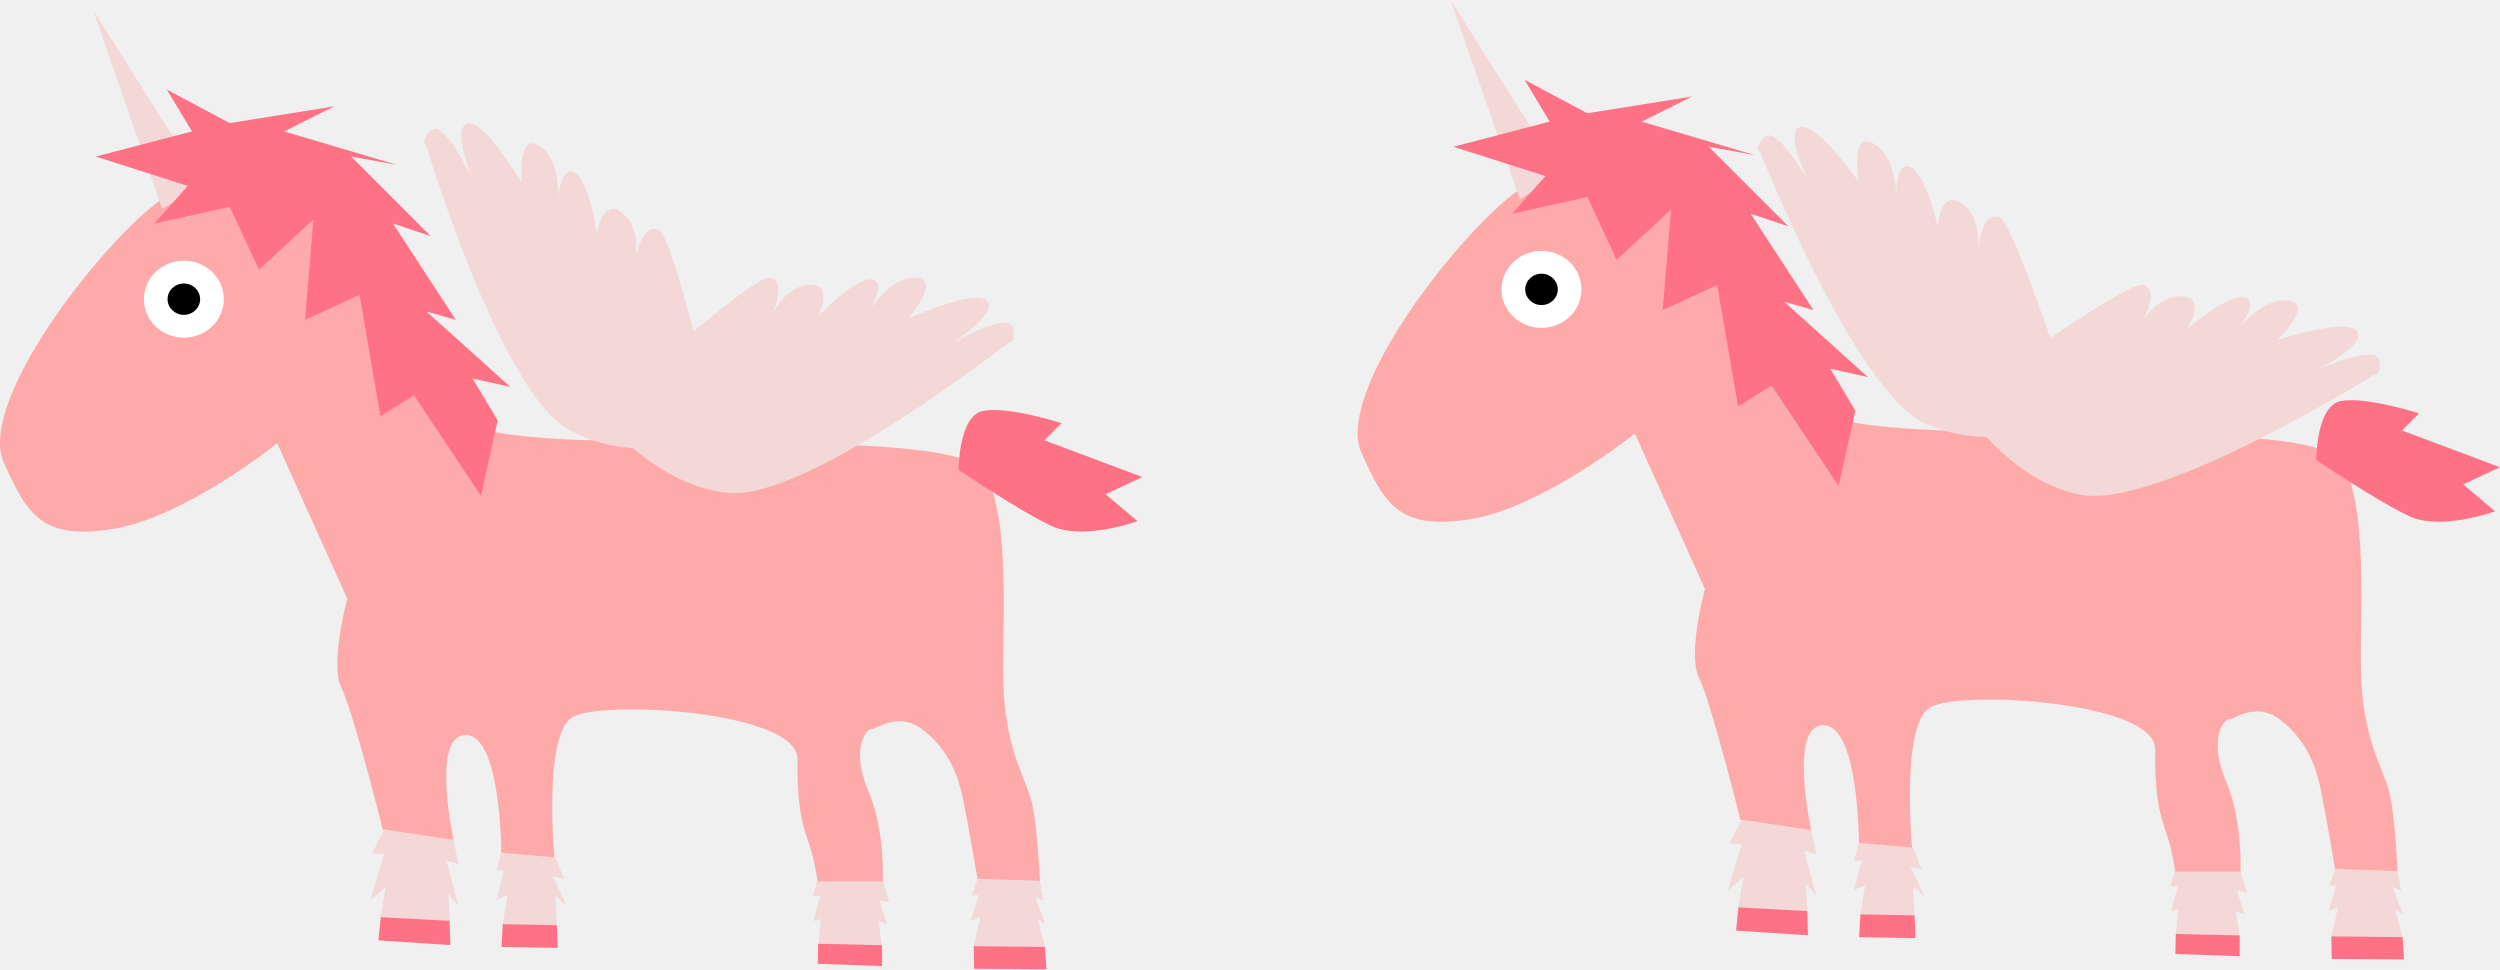
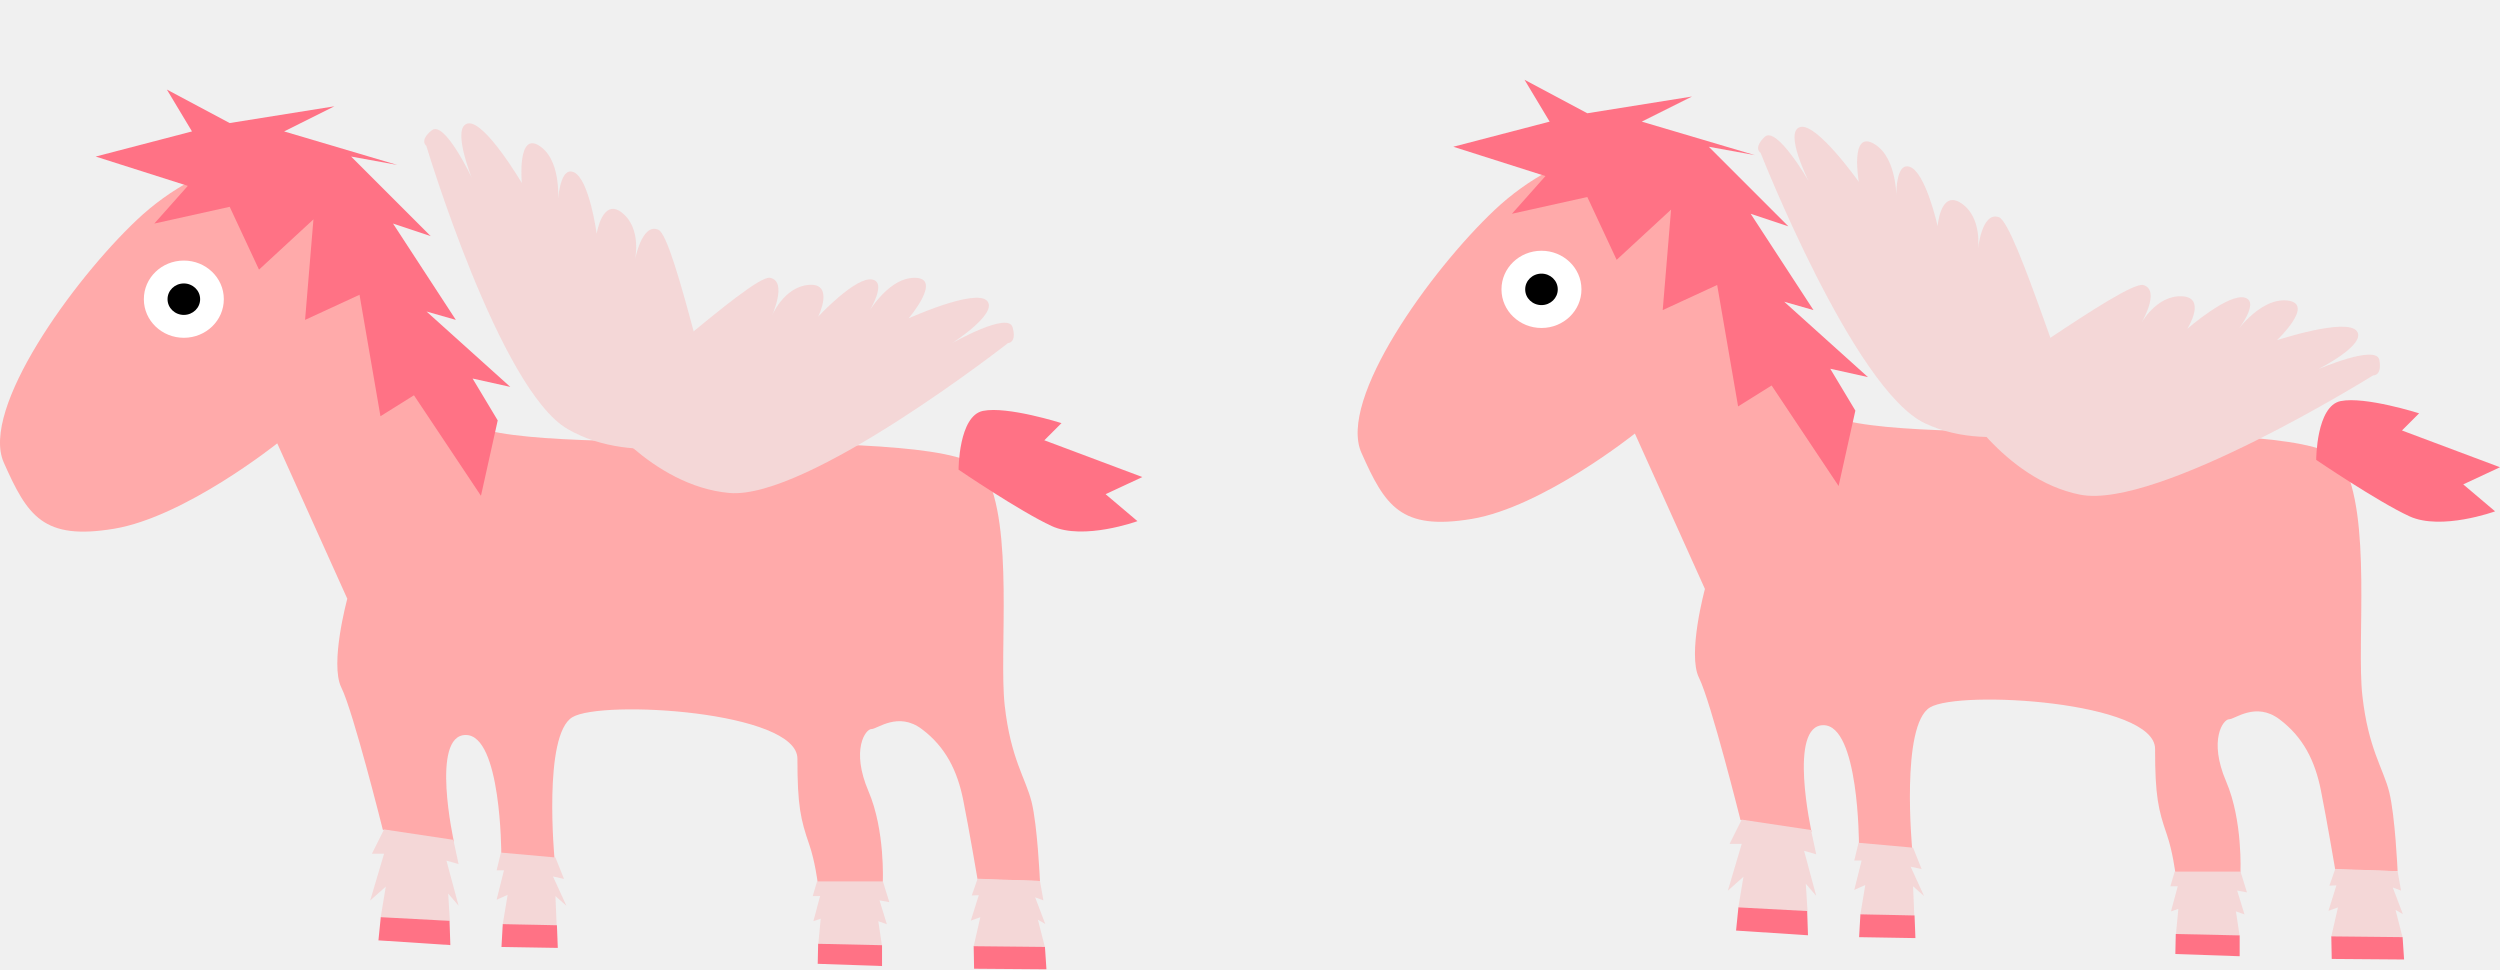
- <svg xmlns="http://www.w3.org/2000/svg" xmlns:xlink="http://www.w3.org/1999/xlink" id="svg3093" version="1.1" width="255.038" height="98.882">
-   <defs id="defs3097">
-     <linearGradient id="linearGradient4313">
-       <stop style="stop-color:#a0fff0;stop-opacity:1" offset="0" id="stop4315" />
-       <stop style="stop-color:#e6f3f8;stop-opacity:1" offset="1" id="stop4317" />
-     </linearGradient>
-     <clipPath clipPathUnits="userSpaceOnUse" id="clipPath4654">
-       <rect y="2.0062383e-13" x="25" height="195" width="940" id="rect4656" style="fill:#000000;fill-opacity:1;stroke:none" />
-     </clipPath>
-     <clipPath clipPathUnits="userSpaceOnUse" id="clipPath4666">
-       <rect y="2.0062383e-13" x="25" height="195" width="940" id="rect4668" style="fill:#000000;fill-opacity:1;stroke:none" />
-     </clipPath>
-     <clipPath clipPathUnits="userSpaceOnUse" id="clipPath4682">
-       <rect y="2.0062383e-13" x="25" height="195" width="940" id="rect4684" style="fill:#000000;fill-opacity:1;stroke:none" />
-     </clipPath>
-     <clipPath clipPathUnits="userSpaceOnUse" id="clipPath4694">
-       <rect y="2.0062383e-13" x="25" height="195" width="940" id="rect4696" style="fill:#000000;fill-opacity:1;stroke:none" />
-     </clipPath>
-     <clipPath clipPathUnits="userSpaceOnUse" id="clipPath4774">
-       <rect y="-33.202" x="17.879" height="195" width="940" id="rect4776" style="fill:#000000;fill-opacity:1;stroke:none" />
-     </clipPath>
-     <filter color-interpolation-filters="sRGB" height="2.224" y="-0.612" width="2.224" x="-0.612" id="filter16053">
-       <feGaussianBlur id="feGaussianBlur16055" stdDeviation="0.767" />
-     </filter>
-     <filter color-interpolation-filters="sRGB" height="2.224" y="-0.612" width="2.224" x="-0.612" id="filter16049">
-       <feGaussianBlur id="feGaussianBlur16051" stdDeviation="0.767" />
-     </filter>
-     <linearGradient xlink:href="#linearGradient4313" id="linearGradient4319" x1="543" y1="138" x2="543" y2="509.005" gradientUnits="userSpaceOnUse" gradientTransform="matrix(0.9706775,0,0,1,-1179.971,562)" />
-   </defs>
-   <g id="layer1" transform="translate(-387.212,345.6648)" />
-   <g id="layer2" transform="translate(-387.212,345.6648)" />
-   <path style="fill:#ffaaaa;stroke:none" d="M 13.981,22.415 C 7.436,28.596 -2.031,41.75 0.386,47.188 2.803,52.626 4.396,55.147 11.646,53.938 c 7.251,-1.208 16.637,-8.709 16.637,-8.709 l 7.147,15.856 c 0,0 -1.813,6.646 -0.604,9.063 1.208,2.417 4.23,14.501 4.23,14.501 l 7.251,1.208 c 0,0 -2.417,-10.876 1.208,-10.876 3.625,0 3.625,12.084 3.625,12.084 l 5.438,0.604 c 0,0 -1.208,-12.689 1.813,-14.501 3.021,-1.813 22.96,-0.604 22.96,4.23 0,4.834 0.327,6.207 1.208,8.761 0.59,1.71 0.855,3.847 0.855,3.847 l 6.646,0 c 0,0 0.257,-5.28 -1.459,-9.285 -1.813,-4.229 -0.302,-6.344 0.302,-6.344 0.604,0 2.719,-1.813 5.136,0 2.417,1.813 3.625,4.229 4.229,7.251 0.604,3.021 1.459,8.076 1.459,8.076 l 6.367,0.177 c 0,0 -0.251,-5.66 -0.855,-8.076 -0.604,-2.417 -2.137,-4.406 -2.741,-9.844 -0.604,-5.438 0.989,-18.303 -2.033,-23.741 -3.021,-5.438 -48.117,-1.031 -52.951,-5.261 -4.834,-4.23 -6.646,-15.71 -9.667,-19.335 -5.531,-11.873 -17.322,-7.389 -23.867,-1.208 z" id="path5702" />
-   <path style="fill:#ffffff;fill-opacity:1;stroke:none" id="path5704" d="m 671.575,180.632 a 1.193,1.149 0 1 1 -2.386,0 1.193,1.149 0 1 1 2.386,0 z" transform="matrix(3.417954,0,0,3.417954,-2272.579,-586.8703)" />
-   <path d="m 671.575,180.632 a 1.193,1.149 0 1 1 -2.386,0 1.193,1.149 0 1 1 2.386,0 z" id="path5706" style="fill:#000000;fill-opacity:1;stroke:none" transform="matrix(1.3925,0,0,1.3925,-914.7515,-221.0091)" />
-   <path style="fill:#f4d7d7;fill-opacity:1;stroke:none" d="M 16.553,21.329 9.482,1 20.619,18.678 z" id="path5714" />
-   <path style="fill:#ff7285;fill-opacity:1;stroke:none" d="m 9.76,15.971 9.399,2.991 -3.418,3.845 7.69,-1.709 2.991,6.409 5.554,-5.127 -0.854,10.254 5.554,-2.563 2.136,12.39 3.418,-2.136 6.836,10.254 1.709,-7.69 -2.563,-4.272 3.845,0.854 -8.545,-7.69 2.991,0.854 -6.409,-9.827 3.845,1.282 -8.118,-8.118 4.7,0.854 -11.536,-3.418 5.127,-2.563 -10.681,1.709 -6.409,-3.418 2.563,4.272 z" id="path5708" />
-   <path style="fill:#f4d7d7;stroke:none" d="m 39.181,84.615 -1.237,2.475 1.237,0 -1.414,4.773 1.591,-1.414 -0.53,3.182 7.071,0.354 -0.177,-2.828 1.061,1.237 -1.237,-4.596 1.237,0.354 -0.53,-2.475 z" id="path5710" />
-   <path style="fill:#f4d7d7;fill-opacity:1;stroke:none" d="m 51.101,86.977 -0.438,1.812 0.75,0 -0.75,3 1.125,-0.5 -0.5,3 5.5,0.125 -0.125,-3 1.125,1 -1.375,-3 1.125,0.25 -0.875,-2.188 z" id="path5712" />
-   <path style="fill:#f4d7d7;fill-opacity:1;stroke:none" d="m 83.351,89.915 -0.438,1.5 0.75,0 -0.688,2.562 0.75,-0.25 -0.25,2.625 6.5,0.125 -0.375,-2.5 0.875,0.312 -0.75,-2.438 1,0.188 -0.656,-2.125 z" id="path5716" />
-   <path style="fill:#f4d7d7;fill-opacity:1;stroke:none" d="m 99.735,89.643 -0.603,1.71 0.719,-0.031 -0.812,2.594 0.969,-0.344 -0.687,3 7.281,0.062 -0.719,-2.812 0.75,0.438 -1.031,-2.719 0.844,0.312 -0.353,-1.974 z" id="path5718" />
-   <path style="fill:#ff7285;fill-opacity:1;stroke:none" d="m 38.845,93.568 -0.239,2.365 7.336,0.48 -0.083,-2.473 z" id="path5720" />
-   <path style="fill:#ff7285;fill-opacity:1;stroke:none" d="m 51.29,94.272 -0.133,2.333 5.745,0.096 -0.088,-2.314 z" id="path5722" />
-   <path style="fill:#ff7285;fill-opacity:1;stroke:none" d="m 83.463,96.283 -0.044,2.041 6.563,0.227 0,-2.126 z" id="path5724" />
-   <path style="fill:#ff7285;fill-opacity:1;stroke:none" d="m 99.329,96.526 0.044,2.3 7.38,0.056 -0.152,-2.28 z" id="path5726" />
-   <g id="g5734" transform="matrix(1.17596,0,0,1.17596,-629.9472,-139.485)" style="fill:#f4d7d7;fill-opacity:1">
-     <path id="path5730" d="m 598.667,156.539 c 0,0 -7.832,2.712 -13.738,-0.706 -5.905,-3.418 -12.257,-24.565 -12.257,-24.565 0,0 -0.641,-0.452 0.474,-1.351 1.114,-0.899 3.477,4.139 3.477,4.139 0,0 -1.811,-4.461 -0.339,-4.733 1.472,-0.272 4.671,5.168 4.671,5.168 0,0 -0.427,-4.608 1.602,-3.177 2.029,1.432 1.495,5.362 1.495,5.362 0,0 0.056,-3.706 1.407,-3.127 1.351,0.579 1.992,5.338 1.992,5.338 0,0 0.501,-3.204 2.228,-1.798 1.727,1.406 1.082,4.134 1.082,4.134 0,0 0.59,-3.329 2.047,-2.675 1.458,0.654 4.917,17.513 5.859,17.991 z" style="fill:#f4d7d7;fill-opacity:1;stroke:none" />
-     <path style="fill:#f4d7d7;fill-opacity:1;stroke:none" d="m 587.326,154.035 c 0,0 4.835,6.732 11.631,7.344 6.796,0.612 24.178,-13.005 24.178,-13.005 0,0 0.784,0 0.392,-1.377 -0.392,-1.377 -5.228,1.377 -5.228,1.377 0,0 4.051,-2.601 3.006,-3.672 -1.046,-1.071 -6.796,1.53 -6.796,1.53 0,0 3.006,-3.519 0.523,-3.519 -2.483,0 -4.313,3.519 -4.313,3.519 0,0 2.091,-3.06 0.653,-3.366 -1.438,-0.306 -4.705,3.213 -4.705,3.213 0,0 1.438,-2.907 -0.784,-2.754 -2.222,0.153 -3.267,2.754 -3.267,2.754 0,0 1.438,-3.06 -0.131,-3.366 -1.568,-0.306 -14.114,11.475 -15.16,11.322 z" id="path5732" />
+ <svg xmlns="http://www.w3.org/2000/svg" version="1.1" id="svg3093" x="0px" y="0px" width="255.039px" height="98.882px" viewBox="0 0 255.039 98.882" enable-background="new 0 0 255.039 98.882" xml:space="preserve">
+   <defs>
+ 	
+ 	
+ 		</defs>
+   <g id="layer1" transform="translate(-387.212,345.6648)">
+ </g>
+   <g id="layer2" transform="translate(-387.212,345.6648)">
+ </g>
+   <path id="path5702" fill="#FFAAAA" d="  M13.981,22.416C7.436,28.596-2.031,41.75,0.386,47.188c2.417,5.438,4.01,7.958,11.26,6.75c7.25-1.209,16.638-8.71,16.638-8.71  l7.146,15.856c0,0-1.812,6.646-0.604,9.062c1.208,2.418,4.229,14.502,4.229,14.502l7.25,1.208c0,0-2.417-10.876,1.208-10.876  s3.625,12.084,3.625,12.084l5.438,0.605c0,0-1.208-12.689,1.813-14.502s22.96-0.604,22.96,4.229c0,4.834,0.328,6.206,1.208,8.761  c0.59,1.711,0.855,3.848,0.855,3.848h6.646c0,0,0.257-5.28-1.459-9.285c-1.812-4.229-0.302-6.344,0.302-6.344  c0.604,0,2.719-1.812,5.136,0c2.417,1.812,3.625,4.229,4.229,7.25c0.604,3.021,1.459,8.076,1.459,8.076l6.367,0.178  c0,0-0.251-5.66-0.855-8.077c-0.604-2.417-2.137-4.406-2.742-9.845c-0.604-5.438,0.989-18.303-2.032-23.741  s-48.117-1.031-52.951-5.261c-4.833-4.229-6.646-15.71-9.667-19.335C32.316,11.751,20.525,16.234,13.981,22.416z" />
+   <path id="path5704" fill="#FFFFFF" d="  M22.833,30.521c0.006,2.169-1.814,3.933-4.066,3.939c-2.252,0.006-4.084-1.747-4.091-3.916c0-0.008,0-0.016,0-0.023  c-0.007-2.169,1.813-3.933,4.066-3.939c2.252-0.007,4.084,1.747,4.091,3.916C22.833,30.505,22.833,30.513,22.833,30.521z" />
+   <path id="path5706" d="  M20.416,30.521c0.003,0.884-0.739,1.602-1.657,1.605c-0.917,0.002-1.664-0.711-1.667-1.595c0-0.003,0-0.006,0-0.01  c-0.003-0.884,0.739-1.602,1.657-1.605c0.917-0.002,1.664,0.712,1.667,1.595C20.416,30.514,20.416,30.518,20.416,30.521z" />
+   <path id="path5708" fill="#FF7285" d="  M9.76,15.971l9.399,2.991l-3.418,3.845l7.69-1.709l2.991,6.409l5.554-5.127l-0.854,10.254l5.554-2.563l2.136,12.39l3.418-2.136  l6.836,10.253l1.709-7.69l-2.563-4.272l3.845,0.854l-8.545-7.69l2.991,0.854l-6.409-9.827l3.845,1.282l-8.118-8.118l4.7,0.854  l-11.536-3.418l5.127-2.563l-10.681,1.709l-6.409-3.418l2.563,4.272L9.76,15.971z" />
+   <path id="path5710" fill="#F4D7D7" d="  M39.181,84.615l-1.237,2.476h1.237l-1.415,4.772l1.591-1.414l-0.53,3.182l7.071,0.354l-0.177-2.828l1.061,1.238l-1.237-4.597  l1.237,0.354l-0.53-2.476L39.181,84.615z" />
+   <path id="path5712" fill="#F4D7D7" d="  M51.101,86.977l-0.438,1.812h0.75l-0.75,3l1.125-0.5l-0.5,3l5.5,0.125l-0.125-3l1.125,1l-1.375-3l1.125,0.25l-0.875-2.188  L51.101,86.977z" />
+   <path id="path5716" fill="#F4D7D7" d="  M83.351,89.915l-0.438,1.5h0.75l-0.688,2.562l0.75-0.25l-0.25,2.625l6.5,0.125l-0.375-2.5l0.875,0.312l-0.75-2.438l1,0.188  l-0.656-2.125H83.351z" />
+   <path id="path5718" fill="#F4D7D7" d="  M99.735,89.642l-0.603,1.711l0.719-0.031l-0.812,2.594l0.969-0.344l-0.688,3l7.281,0.062l-0.719-2.812l0.75,0.438l-1.031-2.719  l0.844,0.312l-0.353-1.975L99.735,89.642z" />
+   <path id="path5720" fill="#FF7285" d="  M38.845,93.568l-0.239,2.365l7.336,0.48l-0.083-2.473L38.845,93.568z" />
+   <path id="path5722" fill="#FF7285" d="  M51.29,94.272l-0.132,2.333l5.745,0.096l-0.088-2.312L51.29,94.272z" />
+   <path id="path5724" fill="#FF7285" d="  M83.463,96.283l-0.044,2.041l6.563,0.227v-2.126L83.463,96.283z" />
+   <path id="path5726" fill="#FF7285" d="  M99.329,96.526l0.044,2.3l7.38,0.057l-0.152-2.281L99.329,96.526z" />
+   <g id="g5734" transform="matrix(1.17596,0,0,1.17596,-629.9472,-139.485)">
+     <path id="path5730" fill="#F4D7D7" d="   M598.667,156.539c0,0-7.832,2.713-13.738-0.705c-5.905-3.418-12.257-24.566-12.257-24.566s-0.641-0.452,0.474-1.351   c1.114-0.899,3.477,4.139,3.477,4.139s-1.811-4.461-0.339-4.733c1.472-0.272,4.671,5.168,4.671,5.168s-0.427-4.608,1.602-3.176   s1.495,5.362,1.495,5.362s0.056-3.706,1.407-3.127c1.351,0.579,1.991,5.338,1.991,5.338s0.502-3.204,2.228-1.798   c1.727,1.406,1.082,4.134,1.082,4.134s0.59-3.329,2.047-2.675C594.266,139.202,597.724,156.061,598.667,156.539z" />
+     <path id="path5732" fill="#F4D7D7" d="M587.326,154.035c0,0,4.835,6.732,11.631,7.344   c6.796,0.611,24.178-13.005,24.178-13.005s0.784,0,0.392-1.377c-0.392-1.377-5.227,1.377-5.227,1.377s4.051-2.601,3.005-3.672   c-1.045-1.071-6.796,1.53-6.796,1.53s3.006-3.519,0.523-3.519c-2.483,0-4.313,3.519-4.313,3.519s2.091-3.06,0.654-3.366   c-1.438-0.306-4.705,3.213-4.705,3.213s1.438-2.907-0.784-2.754c-2.222,0.153-3.267,2.754-3.267,2.754s1.438-3.06-0.13-3.366   C600.918,142.407,588.371,154.188,587.326,154.035L587.326,154.035z" />
  </g>
-   <path style="fill:#ff7285;fill-opacity:1;stroke:none" d="m 97.788,47.915 c 0,0 0,-5.5 2.5,-6 2.5,-0.5 8,1.25 8,1.25 l -1.75,1.75 10,3.75 -3.75,1.75 3.25,2.75 c 0,0 -5.5,2 -8.75,0.5 -3.25,-1.5 -9.5,-5.75 -9.5,-5.75 z" id="path5738" />
-   <path id="path3671" d="m 152.481,21.415 c -6.545,6.181 -16.012,19.335 -13.595,24.773 2.417,5.438 4.01,7.958 11.26,6.75 7.251,-1.208 16.637,-8.709 16.637,-8.709 l 7.147,15.856 c 0,0 -1.813,6.646 -0.604,9.063 1.208,2.417 4.23,14.501 4.23,14.501 l 7.251,1.208 c 0,0 -2.417,-10.876 1.208,-10.876 3.625,0 3.625,12.084 3.625,12.084 l 5.438,0.604 c 0,0 -1.208,-12.689 1.813,-14.501 3.021,-1.813 22.96,-0.604 22.96,4.23 0,4.834 0.327,6.207 1.208,8.761 0.59,1.71 0.855,3.847 0.855,3.847 l 6.646,0 c 0,0 0.257,-5.28 -1.459,-9.285 -1.813,-4.229 -0.302,-6.344 0.302,-6.344 0.604,0 2.719,-1.813 5.136,0 2.417,1.813 3.625,4.229 4.229,7.251 0.604,3.021 1.459,8.076 1.459,8.076 l 6.367,0.177 c 0,0 -0.251,-5.66 -0.855,-8.076 -0.604,-2.417 -2.137,-4.406 -2.741,-9.844 -0.604,-5.438 0.989,-18.303 -2.033,-23.741 -3.021,-5.438 -48.117,-1.031 -52.951,-5.261 -4.834,-4.23 -6.646,-15.71 -9.667,-19.335 -5.531,-11.873 -17.322,-7.389 -23.867,-1.208 z" style="fill:#ffaaaa;stroke:none" />
-   <path transform="matrix(3.417954,0,0,3.417954,-2134.079,-587.8703)" d="m 671.575,180.632 a 1.193,1.149 0 1 1 -2.386,0 1.193,1.149 0 1 1 2.386,0 z" id="path3673" style="fill:#ffffff;fill-opacity:1;stroke:none" />
-   <path transform="matrix(1.3925,0,0,1.3925,-776.2515,-222.0091)" style="fill:#000000;fill-opacity:1;stroke:none" id="path3675" d="m 671.575,180.632 a 1.193,1.149 0 1 1 -2.386,0 1.193,1.149 0 1 1 2.386,0 z" />
-   <path id="path3677" d="M 155.053,20.329 147.982,0 159.119,17.678 z" style="fill:#f4d7d7;fill-opacity:1;stroke:none" />
-   <path id="path3679" d="m 148.26,14.971 9.399,2.991 -3.418,3.845 7.69,-1.709 2.991,6.409 5.554,-5.127 -0.854,10.254 5.554,-2.563 2.136,12.39 3.418,-2.136 6.836,10.254 1.709,-7.69 -2.563,-4.272 3.845,0.854 -8.545,-7.69 2.991,0.854 -6.409,-9.827 3.845,1.282 -8.118,-8.118 4.7,0.854 -11.536,-3.418 5.127,-2.563 -10.681,1.709 -6.409,-3.418 2.563,4.272 z" style="fill:#ff7285;fill-opacity:1;stroke:none" />
-   <path id="path3681" d="m 177.681,83.615 -1.237,2.475 1.237,0 -1.414,4.773 1.591,-1.414 -0.53,3.182 7.071,0.354 -0.177,-2.828 1.061,1.237 -1.237,-4.596 1.237,0.354 -0.53,-2.475 z" style="fill:#f4d7d7;stroke:none" />
-   <path id="path3683" d="m 189.601,85.977 -0.438,1.812 0.75,0 -0.75,3 1.125,-0.5 -0.5,3 5.5,0.125 -0.125,-3 1.125,1 -1.375,-3 1.125,0.25 -0.875,-2.188 z" style="fill:#f4d7d7;fill-opacity:1;stroke:none" />
-   <path id="path3685" d="m 221.851,88.915 -0.438,1.5 0.75,0 -0.688,2.562 0.75,-0.25 -0.25,2.625 6.5,0.125 -0.375,-2.5 0.875,0.312 -0.75,-2.438 1,0.188 -0.656,-2.125 z" style="fill:#f4d7d7;fill-opacity:1;stroke:none" />
-   <path id="path3687" d="m 238.235,88.643 -0.603,1.71 0.719,-0.031 -0.812,2.594 0.969,-0.344 -0.688,3 7.281,0.062 -0.719,-2.812 0.75,0.438 -1.031,-2.719 0.844,0.312 -0.353,-1.974 z" style="fill:#f4d7d7;fill-opacity:1;stroke:none" />
-   <path id="path3689" d="m 177.345,92.568 -0.239,2.365 7.336,0.48 -0.083,-2.473 z" style="fill:#ff7285;fill-opacity:1;stroke:none" />
-   <path id="path3691" d="m 189.79,93.272 -0.133,2.333 5.745,0.096 -0.088,-2.314 z" style="fill:#ff7285;fill-opacity:1;stroke:none" />
-   <path id="path3693" d="m 221.963,95.283 -0.044,2.041 6.563,0.227 0,-2.126 z" style="fill:#ff7285;fill-opacity:1;stroke:none" />
-   <path id="path3695" d="m 237.829,95.526 0.044,2.3 7.38,0.056 -0.152,-2.28 z" style="fill:#ff7285;fill-opacity:1;stroke:none" />
-   <path id="path3699" d="m 212.538,42.668 c 0,0 -8.914,3.944 -16.168,0.515 -7.254,-3.429 -16.763,-27.591 -16.763,-27.591 0,0 -0.795,-0.467 0.423,-1.63 1.218,-1.162 4.479,4.511 4.479,4.511 0,0 -2.558,-5.051 -0.86,-5.514 1.698,-0.463 5.978,5.6 5.978,5.6 0,0 -0.951,-5.359 1.567,-3.879 2.517,1.48 2.276,6.137 2.276,6.137 0,0 -0.296,-4.348 1.343,-3.802 1.64,0.546 2.855,6.061 2.855,6.061 0,0 0.275,-3.804 2.436,-2.325 2.161,1.479 1.671,4.739 1.671,4.739 0,0 0.366,-3.959 2.138,-3.335 1.772,0.624 7.472,20.044 8.623,20.511 z" style="fill:#f4d7d7;fill-opacity:1;stroke:none" />
-   <path style="fill:#f4d7d7;fill-opacity:1;stroke:none" d="m 199.523,40.419 c 0,0 4.809,8.478 12.679,10.046 7.869,1.568 29.901,-12.173 29.901,-12.173 0,0 0.917,0.098 0.631,-1.561 -0.286,-1.659 -6.285,0.954 -6.285,0.954 0,0 5.063,-2.533 3.975,-3.916 -1.088,-1.383 -8.138,0.936 -8.138,0.936 0,0 3.956,-3.737 1.053,-4.049 -2.903,-0.311 -5.484,3.574 -5.484,3.574 0,0 2.829,-3.316 1.186,-3.854 -1.643,-0.538 -5.904,3.167 -5.904,3.167 0,0 2.046,-3.219 -0.571,-3.318 -2.617,-0.1 -4.166,2.81 -4.166,2.81 0,0 2.065,-3.397 0.269,-3.952 -1.795,-0.555 -17.943,11.646 -19.146,11.336 z" id="path3701" />
-   <path id="path3703" d="m 236.288,46.915 c 0,0 0,-5.5 2.5,-6 2.5,-0.5 8,1.25 8,1.25 l -1.75,1.75 10,3.75 -3.75,1.75 3.25,2.75 c 0,0 -5.5,2 -8.75,0.5 -3.25,-1.5 -9.5,-5.75 -9.5,-5.75 z" style="fill:#ff7285;fill-opacity:1;stroke:none" />
+   <path id="path5738" fill="#FF7285" d="  M97.788,47.915c0,0,0-5.5,2.5-6s8,1.25,8,1.25l-1.75,1.75l10,3.75l-3.75,1.75l3.25,2.75c0,0-5.5,2-8.75,0.5  S97.788,47.915,97.788,47.915z" />
+   <path id="path3671" fill="#FFAAAA" d="  M152.48,21.415c-6.544,6.181-16.011,19.335-13.594,24.773c2.416,5.438,4.01,7.958,11.26,6.75c7.25-1.209,16.637-8.71,16.637-8.71  l7.147,15.856c0,0-1.812,6.646-0.604,9.062c1.209,2.418,4.23,14.502,4.23,14.502l7.25,1.208c0,0-2.417-10.876,1.209-10.876  c3.625,0,3.625,12.084,3.625,12.084l5.438,0.605c0,0-1.208-12.689,1.812-14.502c3.021-1.812,22.961-0.604,22.961,4.229  c0,4.834,0.327,6.206,1.208,8.761c0.59,1.711,0.854,3.848,0.854,3.848h6.646c0,0,0.258-5.28-1.459-9.285  c-1.812-4.229-0.302-6.344,0.303-6.344c0.604,0,2.719-1.812,5.135,0c2.418,1.812,3.626,4.229,4.23,7.25  c0.604,3.021,1.459,8.076,1.459,8.076l6.367,0.178c0,0-0.252-5.66-0.855-8.077c-0.604-2.417-2.137-4.406-2.742-9.845  c-0.604-5.438,0.989-18.303-2.031-23.741c-3.021-5.438-48.117-1.031-52.951-5.261s-6.646-15.71-9.668-19.335  C170.816,10.751,159.025,15.234,152.48,21.415L152.48,21.415z" />
+   <path id="path3673" fill="#FFFFFF" d="  M161.333,29.52c0.006,2.169-1.814,3.933-4.066,3.939c-2.253,0.006-4.084-1.747-4.092-3.916c0-0.008,0-0.016,0-0.023  c-0.006-2.169,1.814-3.933,4.066-3.939c2.252-0.007,4.084,1.747,4.092,3.916C161.333,29.505,161.333,29.513,161.333,29.52z" />
+   <path id="path3675" d="  M158.916,29.52c0.004,0.884-0.738,1.602-1.656,1.605c-0.918,0.002-1.664-0.711-1.666-1.595c0-0.003,0-0.006,0-0.01  c-0.004-0.884,0.738-1.602,1.656-1.605c0.918-0.002,1.664,0.712,1.666,1.595C158.916,29.514,158.916,29.518,158.916,29.52z" />
+   <path id="path3679" fill="#FF7285" d="  M148.26,14.971l9.399,2.991l-3.418,3.845l7.69-1.709l2.991,6.409l5.554-5.127l-0.854,10.254l5.555-2.563l2.136,12.39l3.418-2.136  l6.836,10.254l1.709-7.69l-2.563-4.272l3.846,0.854l-8.545-7.69l2.99,0.854l-6.408-9.827l3.845,1.282l-8.118-8.118l4.7,0.854  l-11.536-3.418l5.127-2.563l-10.681,1.709l-6.409-3.418l2.564,4.272L148.26,14.971z" />
+   <path id="path3681" fill="#F4D7D7" d="  M177.681,83.615l-1.238,2.476h1.238l-1.414,4.772l1.59-1.414l-0.529,3.182l7.07,0.354l-0.177-2.828l1.061,1.238l-1.237-4.597  l1.237,0.354l-0.53-2.476L177.681,83.615z" />
+   <path id="path3683" fill="#F4D7D7" d="  M189.601,85.977l-0.438,1.812h0.75l-0.75,3l1.125-0.5l-0.5,3l5.5,0.125l-0.125-3l1.125,1l-1.375-3l1.125,0.25l-0.875-2.188  L189.601,85.977z" />
+   <path id="path3685" fill="#F4D7D7" d="  M221.851,88.915l-0.438,1.5h0.75l-0.688,2.562l0.75-0.25l-0.25,2.625l6.5,0.125l-0.375-2.5l0.875,0.312l-0.75-2.438l1,0.188  l-0.656-2.125H221.851z" />
+   <path id="path3687" fill="#F4D7D7" d="  M238.235,88.642l-0.603,1.711l0.719-0.031l-0.812,2.594l0.969-0.344l-0.688,3l7.281,0.062l-0.719-2.812l0.75,0.438l-1.031-2.719  l0.844,0.312l-0.354-1.975L238.235,88.642z" />
+   <path id="path3689" fill="#FF7285" d="  M177.345,92.568l-0.239,2.365l7.337,0.48l-0.084-2.473L177.345,92.568z" />
+   <path id="path3691" fill="#FF7285" d="  M189.79,93.272l-0.132,2.333l5.744,0.096l-0.088-2.312L189.79,93.272z" />
+   <path id="path3693" fill="#FF7285" d="  M221.962,95.283l-0.043,2.041l6.562,0.227v-2.126L221.962,95.283z" />
+   <path id="path3695" fill="#FF7285" d="  M237.829,95.526l0.044,2.3l7.381,0.057l-0.152-2.281L237.829,95.526z" />
+   <path id="path3699" fill="#F4D7D7" d="  M212.539,42.667c0,0-8.914,3.944-16.168,0.515c-7.255-3.429-16.764-27.591-16.764-27.591s-0.795-0.467,0.424-1.63  c1.217-1.163,4.479,4.511,4.479,4.511s-2.557-5.051-0.859-5.514c1.698-0.463,5.979,5.601,5.979,5.601s-0.951-5.358,1.566-3.879  s2.275,6.137,2.275,6.137s-0.296-4.348,1.344-3.802s2.855,6.061,2.855,6.061s0.274-3.804,2.436-2.325  c2.162,1.479,1.672,4.739,1.672,4.739s0.365-3.958,2.138-3.334S211.387,42.2,212.539,42.667z" />
+   <path id="path3701" fill="#F4D7D7" d="  M199.523,40.418c0,0,4.809,8.478,12.679,10.046c7.869,1.568,29.901-12.173,29.901-12.173s0.916,0.098,0.631-1.561  s-6.285,0.955-6.285,0.955s5.063-2.533,3.975-3.917c-1.088-1.383-8.138,0.937-8.138,0.937s3.956-3.737,1.053-4.049  s-5.483,3.573-5.483,3.573s2.828-3.315,1.186-3.854s-5.904,3.167-5.904,3.167s2.046-3.219-0.571-3.318  c-2.616-0.1-4.165,2.81-4.165,2.81s2.064-3.397,0.27-3.952C216.874,28.528,200.726,40.728,199.523,40.418L199.523,40.418z" />
+   <path id="path3703" fill="#FF7285" d="  M236.289,46.915c0,0,0-5.5,2.5-6s8,1.25,8,1.25l-1.75,1.75l10,3.75l-3.75,1.75l3.25,2.75c0,0-5.5,2-8.75,0.5  S236.289,46.915,236.289,46.915z" />
</svg>
